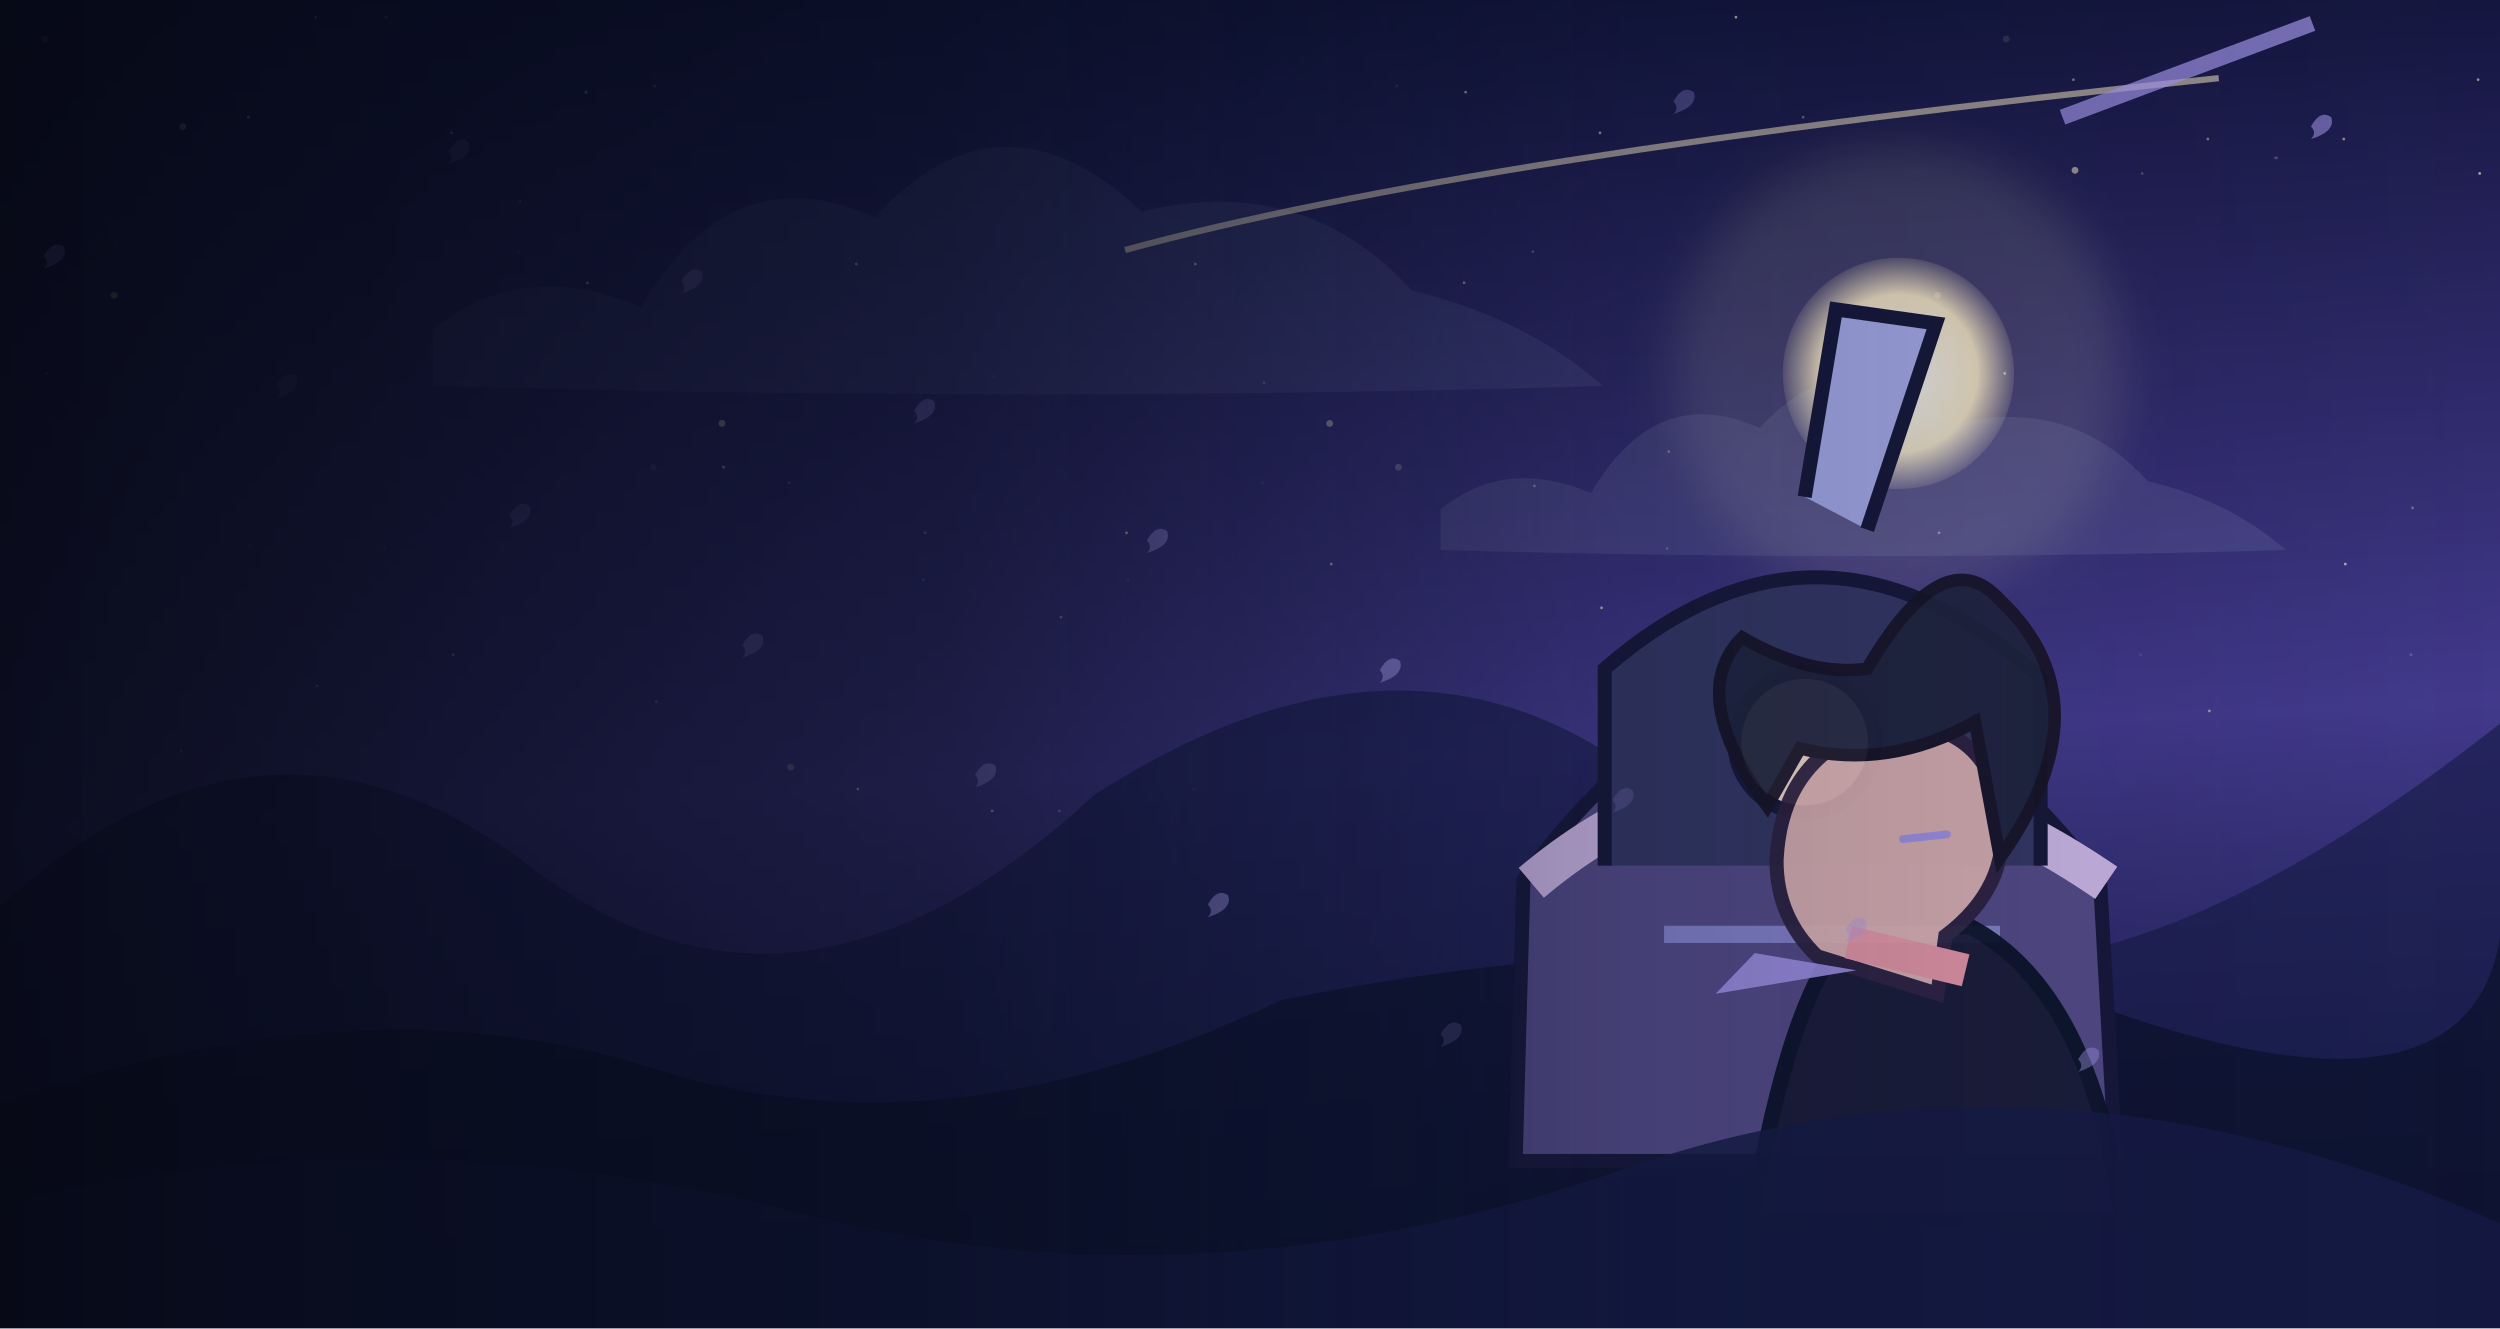
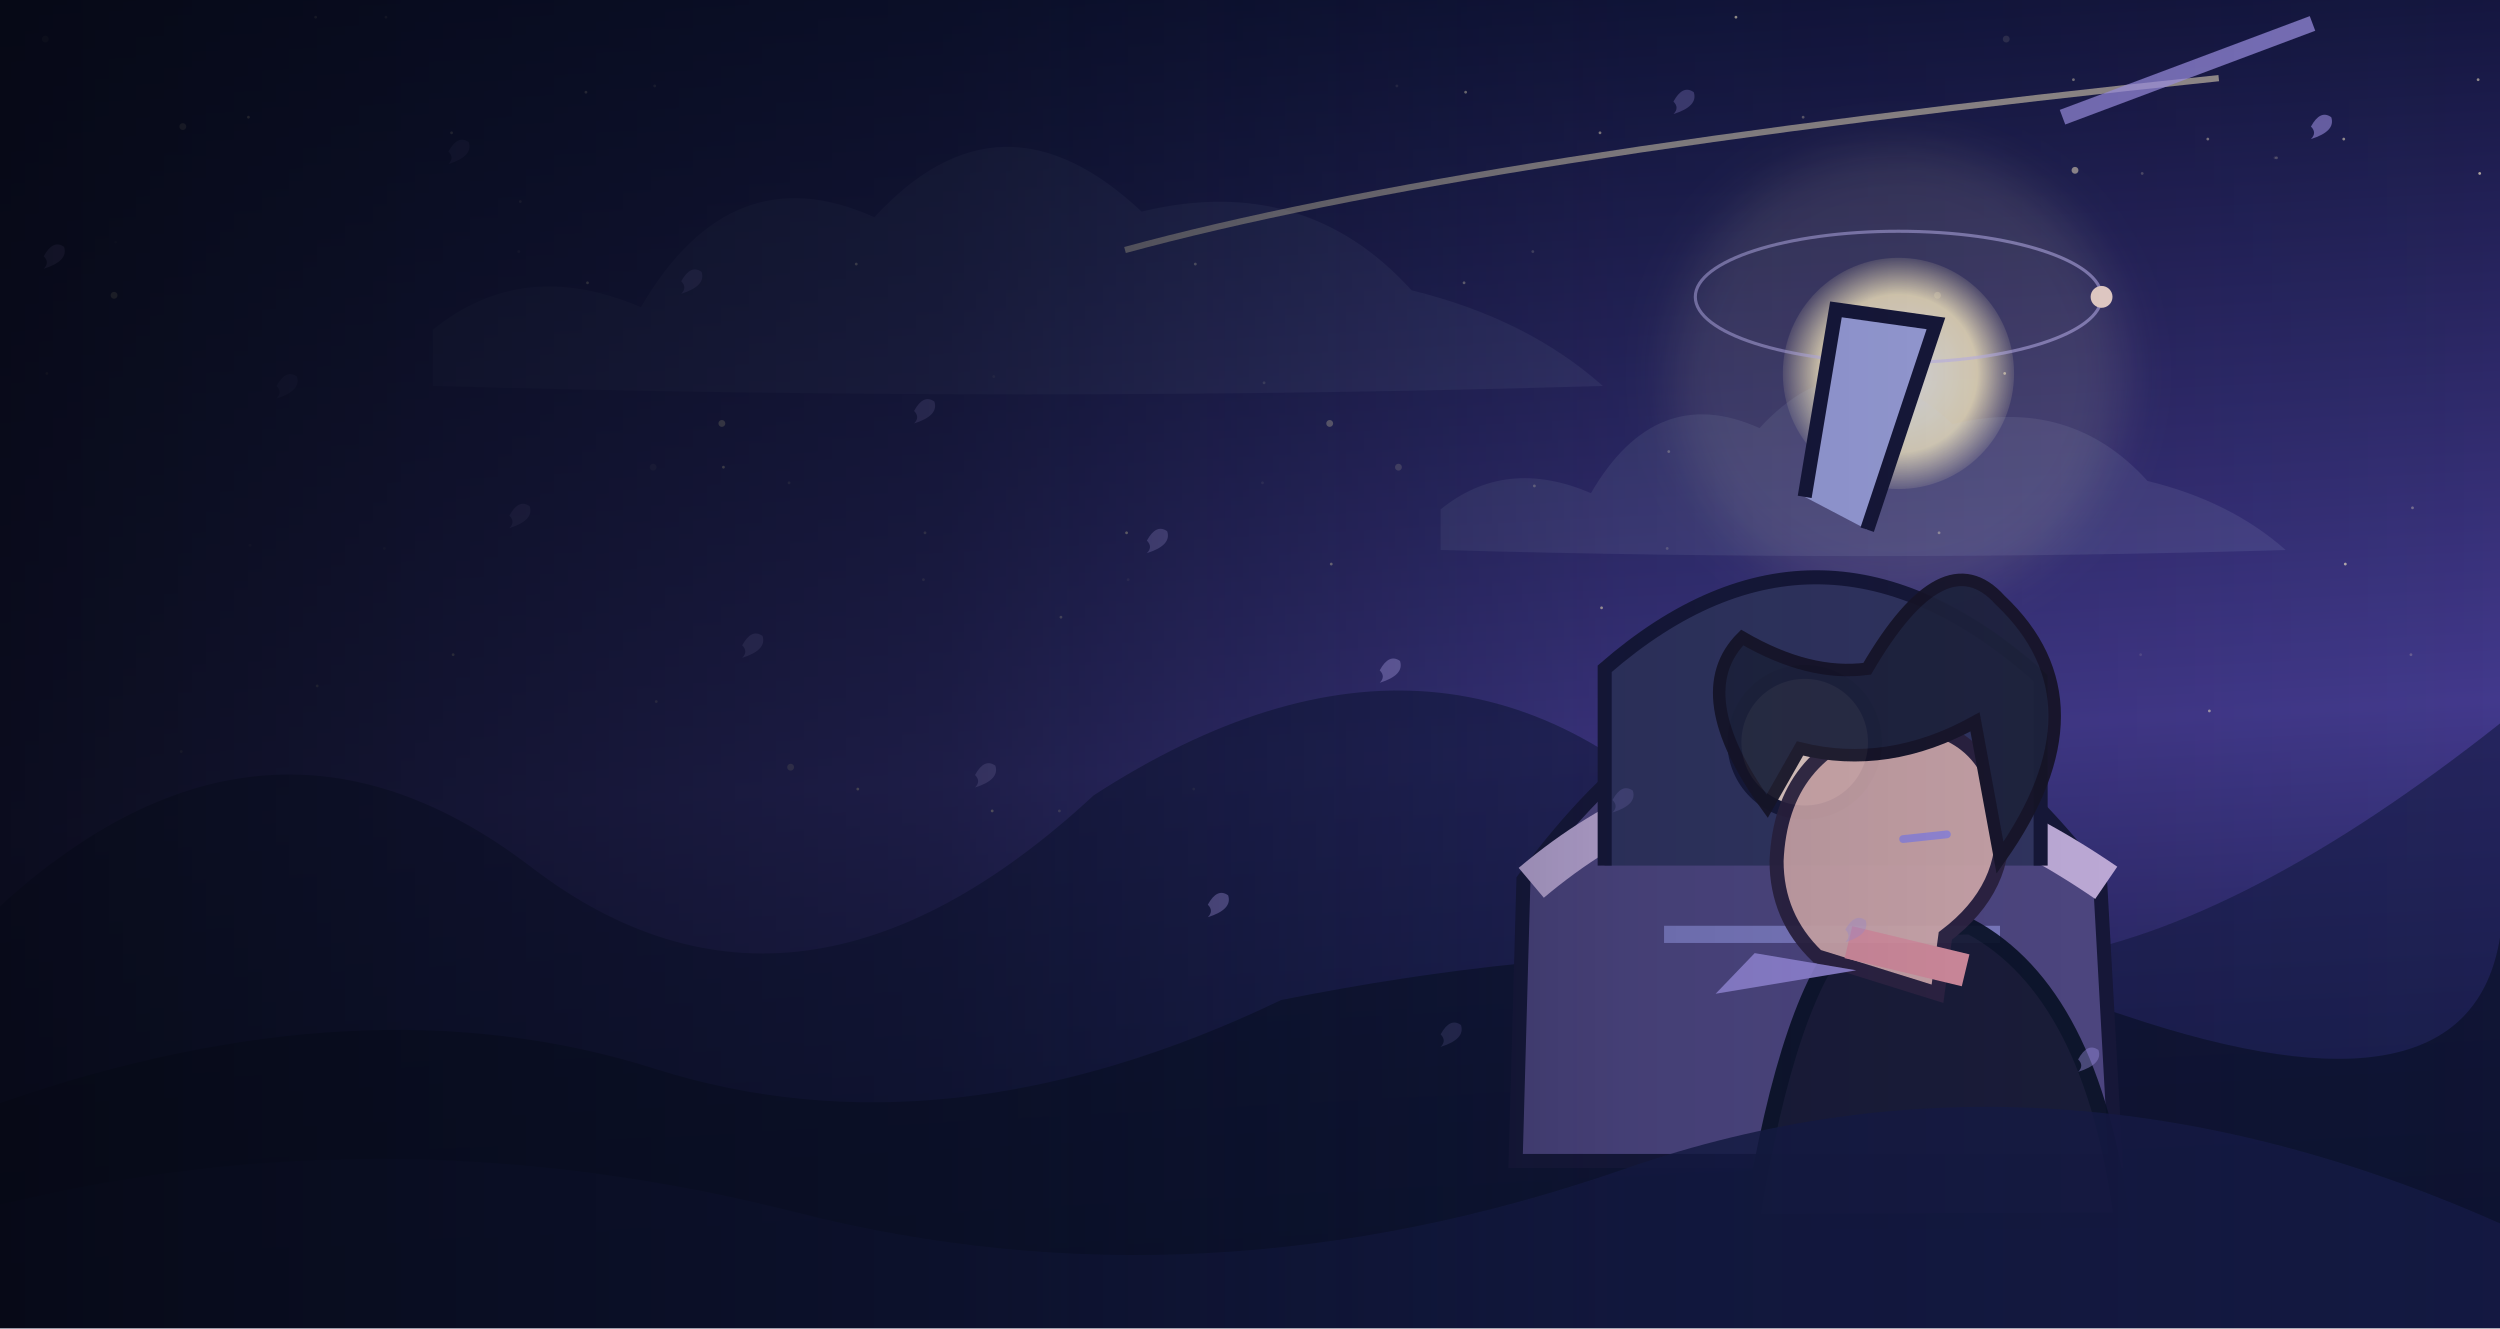
- <svg xmlns="http://www.w3.org/2000/svg" viewBox="0 0 1600 850" role="img" aria-label="Observatório astral">
+ <svg xmlns="http://www.w3.org/2000/svg" viewBox="0 0 1600 850" role="img" aria-label="Observatório astral" data-cenario-arte="8">
  <defs>
    <linearGradient id="sky" x2=".1" y2="1">
      <stop stop-color="#0c1031" />
      <stop offset=".62" stop-color="#443a8e" />
      <stop offset="1" stop-color="#161b46" />
    </linearGradient>
    <radialGradient id="moon">
      <stop stop-color="#ffffff" />
      <stop offset=".68" stop-color="#fff0c9" />
      <stop offset="1" stop-color="#fff0c9" stop-opacity=".15" />
    </radialGradient>
    <linearGradient id="dark">
      <stop stop-color="#050813" stop-opacity=".91" />
      <stop offset=".38" stop-color="#080d20" stop-opacity=".64" />
      <stop offset=".65" stop-color="#070f25" stop-opacity=".2" />
      <stop offset="1" stop-color="#060e24" stop-opacity=".02" />
    </linearGradient>
    <filter id="blur">
      <feGaussianBlur stdDeviation="15" />
    </filter>
    <filter id="glow">
      <feGaussianBlur stdDeviation="4" />
    </filter>
  </defs>
+   <style>/* Ciclos fechados: os extremos coincidem ou ficam invisíveis antes do reinício. */
+ .cena-08-nuvens-vivas{animation:cena-08-nuvens 24s ease-in-out infinite}
+ .cena-08-particula-viva{animation:cena-08-particulas 9s ease-in-out infinite;transform-box:fill-box;transform-origin:center}
+ @keyframes cena-08-nuvens{0%,100%{transform:translateX(-22px)}50%{transform:translateX(28px)}}
+ @keyframes cena-08-particulas{0%,100%{transform:translate(0,0) rotate(-5deg)}50%{transform:translate(22px,36px) rotate(22deg)}}
+ .cena-08-estrela{animation:cena-08-estrela 5s ease-in-out infinite}
+ .cena-08-telescopio{animation:cena-08-telescopio 14s ease-in-out infinite}
+ .cena-08-orbita-astral{animation:cena-08-orbita 32s linear infinite}
+ @keyframes cena-08-estrela{0%,100%{opacity:.2}50%{opacity:.9}}
+ @keyframes cena-08-telescopio{0%,100%{transform:rotate(-4deg)}50%{transform:rotate(7deg)}}
+ @keyframes cena-08-orbita{from{transform:rotate(0deg)}to{transform:rotate(360deg)}}
+ @media(prefers-reduced-motion:reduce){svg[data-cenario-arte="8"] *{animation:none!important;transition:none!important}}
+ </style>
  <rect width="1600" height="850" fill="url(#sky)" />
  <circle cx="1215" cy="239" r="145" fill="#fff0c9" opacity=".13" filter="url(#blur)" />
  <circle cx="1215" cy="239" r="74" fill="url(#moon)" opacity=".9" />
-   <circle cx="418" cy="299" r="2.2" fill="#fff0c9" opacity="0.12" />
-   <circle cx="591" cy="371" r="0.9" fill="#fff0c9" opacity="0.22" />
-   <circle cx="764" cy="505" r="0.9" fill="#fff0c9" opacity="0.33" />
-   <circle cx="937" cy="181" r="0.9" fill="#fff0c9" opacity="0.43" />
-   <circle cx="1110" cy="439" r="0.9" fill="#fff0c9" opacity="0.54" />
-   <circle cx="1283" cy="239" r="0.9" fill="#fff0c9" opacity="0.65" />
-   <circle cx="1456" cy="101" r="0.9" fill="#fff0c9" opacity="0.12" />
-   <circle cx="29" cy="25" r="2.2" fill="#fff0c9" opacity="0.22" />
-   <circle cx="202" cy="11" r="0.9" fill="#fff0c9" opacity="0.33" />
-   <circle cx="375" cy="59" r="0.9" fill="#fff0c9" opacity="0.43" />
-   <circle cx="548" cy="169" r="0.9" fill="#fff0c9" opacity="0.54" />
-   <circle cx="721" cy="341" r="0.9" fill="#fff0c9" opacity="0.65" />
-   <circle cx="894" cy="55" r="0.9" fill="#fff0c9" opacity="0.12" />
-   <circle cx="1067" cy="351" r="0.9" fill="#fff0c9" opacity="0.22" />
-   <circle cx="1240" cy="189" r="2.2" fill="#fff0c9" opacity="0.33" />
-   <circle cx="1413" cy="89" r="0.9" fill="#fff0c9" opacity="0.43" />
-   <circle cx="1586" cy="51" r="0.9" fill="#fff0c9" opacity="0.54" />
-   <circle cx="159" cy="75" r="0.9" fill="#fff0c9" opacity="0.65" />
-   <circle cx="332" cy="161" r="0.9" fill="#fff0c9" opacity="0.12" />
-   <circle cx="505" cy="309" r="0.9" fill="#fff0c9" opacity="0.22" />
-   <circle cx="678" cy="519" r="0.9" fill="#fff0c9" opacity="0.33" />
-   <circle cx="851" cy="271" r="2.2" fill="#fff0c9" opacity="0.43" />
-   <circle cx="1024" cy="85" r="0.9" fill="#fff0c9" opacity="0.54" />
-   <circle cx="1197" cy="481" r="0.9" fill="#fff0c9" opacity="0.65" />
-   <circle cx="1370" cy="419" r="0.9" fill="#fff0c9" opacity="0.12" />
-   <circle cx="1543" cy="419" r="0.9" fill="#fff0c9" opacity="0.22" />
-   <circle cx="116" cy="481" r="0.9" fill="#fff0c9" opacity="0.33" />
-   <circle cx="289" cy="85" r="0.9" fill="#fff0c9" opacity="0.43" />
-   <circle cx="462" cy="271" r="2.2" fill="#fff0c9" opacity="0.54" />
-   <circle cx="635" cy="519" r="0.9" fill="#fff0c9" opacity="0.65" />
-   <circle cx="808" cy="309" r="0.9" fill="#fff0c9" opacity="0.12" />
-   <circle cx="981" cy="161" r="0.9" fill="#fff0c9" opacity="0.22" />
-   <circle cx="1154" cy="75" r="0.9" fill="#fff0c9" opacity="0.33" />
-   <circle cx="1327" cy="51" r="0.9" fill="#fff0c9" opacity="0.43" />
-   <circle cx="1500" cy="89" r="0.9" fill="#fff0c9" opacity="0.54" />
-   <circle cx="73" cy="189" r="2.2" fill="#fff0c9" opacity="0.65" />
-   <circle cx="246" cy="351" r="0.9" fill="#fff0c9" opacity="0.12" />
-   <circle cx="419" cy="55" r="0.9" fill="#fff0c9" opacity="0.22" />
-   <circle cx="592" cy="341" r="0.9" fill="#fff0c9" opacity="0.33" />
-   <circle cx="765" cy="169" r="0.9" fill="#fff0c9" opacity="0.43" />
-   <circle cx="938" cy="59" r="0.9" fill="#fff0c9" opacity="0.54" />
-   <circle cx="1111" cy="11" r="0.9" fill="#fff0c9" opacity="0.65" />
-   <circle cx="1284" cy="25" r="2.2" fill="#fff0c9" opacity="0.12" />
-   <circle cx="1457" cy="101" r="0.9" fill="#fff0c9" opacity="0.22" />
-   <circle cx="30" cy="239" r="0.9" fill="#fff0c9" opacity="0.33" />
-   <circle cx="203" cy="439" r="0.9" fill="#fff0c9" opacity="0.43" />
-   <circle cx="376" cy="181" r="0.9" fill="#fff0c9" opacity="0.54" />
-   <circle cx="549" cy="505" r="0.9" fill="#fff0c9" opacity="0.65" />
-   <circle cx="722" cy="371" r="0.9" fill="#fff0c9" opacity="0.12" />
-   <circle cx="895" cy="299" r="2.2" fill="#fff0c9" opacity="0.22" />
-   <circle cx="1068" cy="289" r="0.9" fill="#fff0c9" opacity="0.33" />
-   <circle cx="1241" cy="341" r="0.9" fill="#fff0c9" opacity="0.43" />
-   <circle cx="1414" cy="455" r="0.9" fill="#fff0c9" opacity="0.54" />
-   <circle cx="1587" cy="111" r="0.9" fill="#fff0c9" opacity="0.65" />
-   <circle cx="160" cy="349" r="0.9" fill="#fff0c9" opacity="0.12" />
-   <circle cx="333" cy="129" r="0.9" fill="#fff0c9" opacity="0.22" />
-   <circle cx="506" cy="491" r="2.2" fill="#fff0c9" opacity="0.33" />
-   <circle cx="679" cy="395" r="0.9" fill="#fff0c9" opacity="0.43" />
-   <circle cx="852" cy="361" r="0.9" fill="#fff0c9" opacity="0.54" />
-   <circle cx="1025" cy="389" r="0.9" fill="#fff0c9" opacity="0.65" />
-   <circle cx="1198" cy="479" r="0.9" fill="#fff0c9" opacity="0.12" />
-   <circle cx="1371" cy="111" r="0.9" fill="#fff0c9" opacity="0.22" />
-   <circle cx="1544" cy="325" r="0.9" fill="#fff0c9" opacity="0.33" />
-   <circle cx="117" cy="81" r="2.2" fill="#fff0c9" opacity="0.43" />
-   <circle cx="290" cy="419" r="0.9" fill="#fff0c9" opacity="0.54" />
-   <circle cx="463" cy="299" r="0.9" fill="#fff0c9" opacity="0.65" />
-   <circle cx="636" cy="241" r="0.9" fill="#fff0c9" opacity="0.12" />
-   <circle cx="809" cy="245" r="0.9" fill="#fff0c9" opacity="0.22" />
-   <circle cx="982" cy="311" r="0.9" fill="#fff0c9" opacity="0.33" />
-   <circle cx="1155" cy="439" r="0.9" fill="#fff0c9" opacity="0.43" />
-   <circle cx="1328" cy="109" r="2.2" fill="#fff0c9" opacity="0.54" />
-   <circle cx="1501" cy="361" r="0.9" fill="#fff0c9" opacity="0.65" />
-   <circle cx="74" cy="155" r="0.9" fill="#fff0c9" opacity="0.12" />
-   <circle cx="247" cy="11" r="0.9" fill="#fff0c9" opacity="0.22" />
-   <circle cx="420" cy="449" r="0.9" fill="#fff0c9" opacity="0.33" />
-   <g opacity=".22">
+   <circle cx="418" cy="299" r="2.2" fill="#fff0c9" opacity="0.12" class="cena-08-estrela" style="animation-delay:-0.00s" />
+   <circle cx="591" cy="371" r="0.9" fill="#fff0c9" opacity="0.22" class="cena-08-estrela" style="animation-delay:-0.17s" />
+   <circle cx="764" cy="505" r="0.9" fill="#fff0c9" opacity="0.33" class="cena-08-estrela" style="animation-delay:-0.34s" />
+   <circle cx="937" cy="181" r="0.9" fill="#fff0c9" opacity="0.43" class="cena-08-estrela" style="animation-delay:-0.51s" />
+   <circle cx="1110" cy="439" r="0.9" fill="#fff0c9" opacity="0.54" class="cena-08-estrela" style="animation-delay:-0.68s" />
+   <circle cx="1283" cy="239" r="0.9" fill="#fff0c9" opacity="0.65" class="cena-08-estrela" style="animation-delay:-0.85s" />
+   <circle cx="1456" cy="101" r="0.9" fill="#fff0c9" opacity="0.12" class="cena-08-estrela" style="animation-delay:-1.02s" />
+   <circle cx="29" cy="25" r="2.2" fill="#fff0c9" opacity="0.22" class="cena-08-estrela" style="animation-delay:-1.19s" />
+   <circle cx="202" cy="11" r="0.9" fill="#fff0c9" opacity="0.33" class="cena-08-estrela" style="animation-delay:-1.36s" />
+   <circle cx="375" cy="59" r="0.9" fill="#fff0c9" opacity="0.43" class="cena-08-estrela" style="animation-delay:-1.53s" />
+   <circle cx="548" cy="169" r="0.9" fill="#fff0c9" opacity="0.54" class="cena-08-estrela" style="animation-delay:-1.70s" />
+   <circle cx="721" cy="341" r="0.9" fill="#fff0c9" opacity="0.65" class="cena-08-estrela" style="animation-delay:-1.87s" />
+   <circle cx="894" cy="55" r="0.9" fill="#fff0c9" opacity="0.12" class="cena-08-estrela" style="animation-delay:-2.04s" />
+   <circle cx="1067" cy="351" r="0.9" fill="#fff0c9" opacity="0.22" class="cena-08-estrela" style="animation-delay:-2.21s" />
+   <circle cx="1240" cy="189" r="2.2" fill="#fff0c9" opacity="0.33" class="cena-08-estrela" style="animation-delay:-2.38s" />
+   <circle cx="1413" cy="89" r="0.9" fill="#fff0c9" opacity="0.43" class="cena-08-estrela" style="animation-delay:-2.55s" />
+   <circle cx="1586" cy="51" r="0.9" fill="#fff0c9" opacity="0.54" class="cena-08-estrela" style="animation-delay:-2.72s" />
+   <circle cx="159" cy="75" r="0.9" fill="#fff0c9" opacity="0.65" class="cena-08-estrela" style="animation-delay:-2.89s" />
+   <circle cx="332" cy="161" r="0.9" fill="#fff0c9" opacity="0.12" class="cena-08-estrela" style="animation-delay:-3.06s" />
+   <circle cx="505" cy="309" r="0.9" fill="#fff0c9" opacity="0.22" class="cena-08-estrela" style="animation-delay:-3.23s" />
+   <circle cx="678" cy="519" r="0.9" fill="#fff0c9" opacity="0.33" class="cena-08-estrela" style="animation-delay:-3.40s" />
+   <circle cx="851" cy="271" r="2.2" fill="#fff0c9" opacity="0.43" class="cena-08-estrela" style="animation-delay:-3.57s" />
+   <circle cx="1024" cy="85" r="0.9" fill="#fff0c9" opacity="0.54" class="cena-08-estrela" style="animation-delay:-3.74s" />
+   <circle cx="1197" cy="481" r="0.9" fill="#fff0c9" opacity="0.65" class="cena-08-estrela" style="animation-delay:-3.91s" />
+   <circle cx="1370" cy="419" r="0.9" fill="#fff0c9" opacity="0.12" class="cena-08-estrela" style="animation-delay:-4.08s" />
+   <circle cx="1543" cy="419" r="0.9" fill="#fff0c9" opacity="0.22" class="cena-08-estrela" style="animation-delay:-4.25s" />
+   <circle cx="116" cy="481" r="0.9" fill="#fff0c9" opacity="0.33" class="cena-08-estrela" style="animation-delay:-4.42s" />
+   <circle cx="289" cy="85" r="0.9" fill="#fff0c9" opacity="0.43" class="cena-08-estrela" style="animation-delay:-4.59s" />
+   <circle cx="462" cy="271" r="2.2" fill="#fff0c9" opacity="0.54" class="cena-08-estrela" style="animation-delay:-4.76s" />
+   <circle cx="635" cy="519" r="0.9" fill="#fff0c9" opacity="0.65" class="cena-08-estrela" style="animation-delay:-4.93s" />
+   <circle cx="808" cy="309" r="0.9" fill="#fff0c9" opacity="0.12" class="cena-08-estrela" style="animation-delay:-5.10s" />
+   <circle cx="981" cy="161" r="0.9" fill="#fff0c9" opacity="0.22" class="cena-08-estrela" style="animation-delay:-5.27s" />
+   <circle cx="1154" cy="75" r="0.9" fill="#fff0c9" opacity="0.33" class="cena-08-estrela" style="animation-delay:-5.44s" />
+   <circle cx="1327" cy="51" r="0.9" fill="#fff0c9" opacity="0.43" class="cena-08-estrela" style="animation-delay:-5.61s" />
+   <circle cx="1500" cy="89" r="0.9" fill="#fff0c9" opacity="0.54" class="cena-08-estrela" style="animation-delay:-5.78s" />
+   <circle cx="73" cy="189" r="2.2" fill="#fff0c9" opacity="0.65" class="cena-08-estrela" style="animation-delay:-5.95s" />
+   <circle cx="246" cy="351" r="0.9" fill="#fff0c9" opacity="0.12" class="cena-08-estrela" style="animation-delay:-6.12s" />
+   <circle cx="419" cy="55" r="0.9" fill="#fff0c9" opacity="0.22" class="cena-08-estrela" style="animation-delay:-6.29s" />
+   <circle cx="592" cy="341" r="0.9" fill="#fff0c9" opacity="0.33" class="cena-08-estrela" style="animation-delay:-6.46s" />
+   <circle cx="765" cy="169" r="0.9" fill="#fff0c9" opacity="0.43" class="cena-08-estrela" style="animation-delay:-6.63s" />
+   <circle cx="938" cy="59" r="0.9" fill="#fff0c9" opacity="0.54" class="cena-08-estrela" style="animation-delay:-6.80s" />
+   <circle cx="1111" cy="11" r="0.9" fill="#fff0c9" opacity="0.65" class="cena-08-estrela" style="animation-delay:-6.97s" />
+   <circle cx="1284" cy="25" r="2.2" fill="#fff0c9" opacity="0.12" class="cena-08-estrela" style="animation-delay:-7.14s" />
+   <circle cx="1457" cy="101" r="0.9" fill="#fff0c9" opacity="0.22" class="cena-08-estrela" style="animation-delay:-7.31s" />
+   <circle cx="30" cy="239" r="0.9" fill="#fff0c9" opacity="0.33" class="cena-08-estrela" style="animation-delay:-7.48s" />
+   <circle cx="203" cy="439" r="0.9" fill="#fff0c9" opacity="0.43" class="cena-08-estrela" style="animation-delay:-7.65s" />
+   <circle cx="376" cy="181" r="0.9" fill="#fff0c9" opacity="0.54" class="cena-08-estrela" style="animation-delay:-7.82s" />
+   <circle cx="549" cy="505" r="0.9" fill="#fff0c9" opacity="0.65" class="cena-08-estrela" style="animation-delay:-7.99s" />
+   <circle cx="722" cy="371" r="0.9" fill="#fff0c9" opacity="0.12" class="cena-08-estrela" style="animation-delay:-8.16s" />
+   <circle cx="895" cy="299" r="2.2" fill="#fff0c9" opacity="0.22" class="cena-08-estrela" style="animation-delay:-8.33s" />
+   <circle cx="1068" cy="289" r="0.9" fill="#fff0c9" opacity="0.33" class="cena-08-estrela" style="animation-delay:-8.50s" />
+   <circle cx="1241" cy="341" r="0.9" fill="#fff0c9" opacity="0.43" class="cena-08-estrela" style="animation-delay:-8.67s" />
+   <circle cx="1414" cy="455" r="0.9" fill="#fff0c9" opacity="0.54" class="cena-08-estrela" style="animation-delay:-8.84s" />
+   <circle cx="1587" cy="111" r="0.9" fill="#fff0c9" opacity="0.65" class="cena-08-estrela" style="animation-delay:-9.01s" />
+   <circle cx="160" cy="349" r="0.9" fill="#fff0c9" opacity="0.12" class="cena-08-estrela" style="animation-delay:-9.18s" />
+   <circle cx="333" cy="129" r="0.9" fill="#fff0c9" opacity="0.22" class="cena-08-estrela" style="animation-delay:-9.35s" />
+   <circle cx="506" cy="491" r="2.2" fill="#fff0c9" opacity="0.33" class="cena-08-estrela" style="animation-delay:-9.52s" />
+   <circle cx="679" cy="395" r="0.9" fill="#fff0c9" opacity="0.43" class="cena-08-estrela" style="animation-delay:-9.69s" />
+   <circle cx="852" cy="361" r="0.9" fill="#fff0c9" opacity="0.54" class="cena-08-estrela" style="animation-delay:-9.86s" />
+   <circle cx="1025" cy="389" r="0.9" fill="#fff0c9" opacity="0.65" class="cena-08-estrela" style="animation-delay:-10.03s" />
+   <circle cx="1198" cy="479" r="0.9" fill="#fff0c9" opacity="0.12" class="cena-08-estrela" style="animation-delay:-10.20s" />
+   <circle cx="1371" cy="111" r="0.9" fill="#fff0c9" opacity="0.22" class="cena-08-estrela" style="animation-delay:-10.37s" />
+   <circle cx="1544" cy="325" r="0.9" fill="#fff0c9" opacity="0.33" class="cena-08-estrela" style="animation-delay:-10.54s" />
+   <circle cx="117" cy="81" r="2.2" fill="#fff0c9" opacity="0.43" class="cena-08-estrela" style="animation-delay:-10.71s" />
+   <circle cx="290" cy="419" r="0.9" fill="#fff0c9" opacity="0.54" class="cena-08-estrela" style="animation-delay:-10.88s" />
+   <circle cx="463" cy="299" r="0.9" fill="#fff0c9" opacity="0.65" class="cena-08-estrela" style="animation-delay:-11.05s" />
+   <circle cx="636" cy="241" r="0.9" fill="#fff0c9" opacity="0.12" class="cena-08-estrela" style="animation-delay:-11.22s" />
+   <circle cx="809" cy="245" r="0.9" fill="#fff0c9" opacity="0.22" class="cena-08-estrela" style="animation-delay:-11.39s" />
+   <circle cx="982" cy="311" r="0.9" fill="#fff0c9" opacity="0.33" class="cena-08-estrela" style="animation-delay:-11.56s" />
+   <circle cx="1155" cy="439" r="0.9" fill="#fff0c9" opacity="0.43" class="cena-08-estrela" style="animation-delay:-11.73s" />
+   <circle cx="1328" cy="109" r="2.2" fill="#fff0c9" opacity="0.54" class="cena-08-estrela" style="animation-delay:-11.90s" />
+   <circle cx="1501" cy="361" r="0.9" fill="#fff0c9" opacity="0.65" class="cena-08-estrela" style="animation-delay:-12.07s" />
+   <circle cx="74" cy="155" r="0.9" fill="#fff0c9" opacity="0.12" class="cena-08-estrela" style="animation-delay:-12.24s" />
+   <circle cx="247" cy="11" r="0.9" fill="#fff0c9" opacity="0.22" class="cena-08-estrela" style="animation-delay:-12.41s" />
+   <circle cx="420" cy="449" r="0.9" fill="#fff0c9" opacity="0.33" class="cena-08-estrela" style="animation-delay:-12.58s" />
+   <g opacity=".22" class="cena-08-nuvens-vivas">
    <g transform="translate(583 175) scale(1.8)" opacity="0.35" fill="#d6e6ff">
      <path d="M-170 20 Q-138 -6 -96 12 Q-64 -43 -13 -20 Q32 -69 82 -22 Q140 -36 178 6 Q219 16 246 40 Q45 46 -170 40Z" />
    </g>
    <g transform="translate(1143 300) scale(1.3)" opacity="0.45" fill="#d6e6ff">
      <path d="M-170 20 Q-138 -6 -96 12 Q-64 -43 -13 -20 Q32 -69 82 -22 Q140 -36 178 6 Q219 16 246 40 Q45 46 -170 40Z" />
    </g>
  </g>
  <path d="M0 580Q170 425 340 555T700 509Q930 360 1100 542T1600 463V850H0Z" fill="#161b46" opacity=".64" />
  <path d="M0 706Q233 625 419 684T820 640Q1140 576 1360 650T1600 600V850H0Z" fill="#080f24" opacity=".62" />
+   <g class="cena-08-orbita-astral" style="transform-origin:1215px 190px">
+     <ellipse cx="1215" cy="190" rx="130" ry="42" stroke="#cbbfff" stroke-width="2" fill="none" opacity=".55" />
+     <circle cx="1345" cy="190" r="7" fill="#f5dbd2" />
+   </g>
  <g transform="translate(895 208)" stroke="#17183a" stroke-width="9">
    <path d="M80 355Q260 109 449 355L459 535H75Z" fill="#544b89" />
    <path d="M85 357Q250 218 453 357" fill="none" stroke="#cfb9e8" stroke-width="25" />
    <path d="M132 346V220Q270 100 411 226V346" fill="#343765" />
-     <path d="M260 110L280 -10l64 9 -44 132" fill="#a5aae8" />
+     <path d="M260 110L280 -10l64 9 -44 132" fill="#a5aae8" class="cena-08-telescopio" style="transform-origin:280px 110px" />
    <path d="M170 390H385" stroke="#8582cc" stroke-width="11" />
    <circle cx="260" cy="267" r="45" fill="#f5dbd2" />
  </g>
  <path d="M720 160Q940 100 1420 50" fill="none" stroke="#fff0c9" opacity=".55" stroke-width="4" />
  <path d="M1320 75l160 -60" stroke="#a798ef" stroke-width="10" opacity=".7" />
  <g transform="translate(1213 535)" opacity=".94">
    <path d="M-92 247q24 -148 64 -187l76 -2q78 42 97 188Z" fill="#171b35" stroke="#0a1227" stroke-width="10" />
    <path d="M-50 77q-26 -25 -26 -61q3 -70 70 -88q66 -2 74 60q5 45 -36 76l-5 37Z" fill="#e2b7b7" stroke="#2d2240" stroke-width="9" />
    <path d="M-82 -19q-52 -72 -16 -108q43 25 80 20q49 -84 85 -44q70 66 0 165L51 -73q-56 31 -112 17Z" fill="#20243f" stroke="#171427" stroke-width="8" />
    <path d="M5 2l28 -3" stroke="#a798ef" stroke-width="5" stroke-linecap="round" />
    <path d="M-30 68l75 18" stroke="#ed9caa" stroke-width="21" />
    <path d="M-25 86l-90 15 25 -26" fill="#a798ef" opacity=".9" />
  </g>
  <path d="M0 771Q250 710 510 776T1040 748T1600 783V850H0Z" fill="#161b46" opacity=".83" />
-   <path d="M287 97q6 -11 13 -6q3 9 -13 14q4 -4 0 -8Z" fill="#a798ef" opacity="0.20" />
-   <path d="M436 180q6 -11 13 -6q3 9 -13 14q4 -4 0 -8Z" fill="#a798ef" opacity="0.32" />
-   <path d="M585 263q6 -11 13 -6q3 9 -13 14q4 -4 0 -8Z" fill="#a798ef" opacity="0.44" />
-   <path d="M734 346q6 -11 13 -6q3 9 -13 14q4 -4 0 -8Z" fill="#a798ef" opacity="0.56" />
-   <path d="M883 429q6 -11 13 -6q3 9 -13 14q4 -4 0 -8Z" fill="#a798ef" opacity="0.68" />
-   <path d="M1032 512q6 -11 13 -6q3 9 -13 14q4 -4 0 -8Z" fill="#a798ef" opacity="0.20" />
-   <path d="M1181 595q6 -11 13 -6q3 9 -13 14q4 -4 0 -8Z" fill="#a798ef" opacity="0.32" />
-   <path d="M1330 678q6 -11 13 -6q3 9 -13 14q4 -4 0 -8Z" fill="#a798ef" opacity="0.44" />
-   <path d="M1479 81q6 -11 13 -6q3 9 -13 14q4 -4 0 -8Z" fill="#a798ef" opacity="0.56" />
-   <path d="M28 164q6 -11 13 -6q3 9 -13 14q4 -4 0 -8Z" fill="#a798ef" opacity="0.68" />
-   <path d="M177 247q6 -11 13 -6q3 9 -13 14q4 -4 0 -8Z" fill="#a798ef" opacity="0.20" />
-   <path d="M326 330q6 -11 13 -6q3 9 -13 14q4 -4 0 -8Z" fill="#a798ef" opacity="0.32" />
-   <path d="M475 413q6 -11 13 -6q3 9 -13 14q4 -4 0 -8Z" fill="#a798ef" opacity="0.44" />
-   <path d="M624 496q6 -11 13 -6q3 9 -13 14q4 -4 0 -8Z" fill="#a798ef" opacity="0.56" />
-   <path d="M773 579q6 -11 13 -6q3 9 -13 14q4 -4 0 -8Z" fill="#a798ef" opacity="0.68" />
-   <path d="M922 662q6 -11 13 -6q3 9 -13 14q4 -4 0 -8Z" fill="#a798ef" opacity="0.20" />
-   <path d="M1071 65q6 -11 13 -6q3 9 -13 14q4 -4 0 -8Z" fill="#a798ef" opacity="0.32" />
+   <path d="M287 97q6 -11 13 -6q3 9 -13 14q4 -4 0 -8Z" fill="#a798ef" opacity="0.20" class="cena-08-particula-viva" style="animation-delay:-0.0s;animation-duration:7s" />
+   <path d="M436 180q6 -11 13 -6q3 9 -13 14q4 -4 0 -8Z" fill="#a798ef" opacity="0.32" class="cena-08-particula-viva" style="animation-delay:-0.7s;animation-duration:8s" />
+   <path d="M585 263q6 -11 13 -6q3 9 -13 14q4 -4 0 -8Z" fill="#a798ef" opacity="0.44" class="cena-08-particula-viva" style="animation-delay:-1.4s;animation-duration:9s" />
+   <path d="M734 346q6 -11 13 -6q3 9 -13 14q4 -4 0 -8Z" fill="#a798ef" opacity="0.56" class="cena-08-particula-viva" style="animation-delay:-2.1s;animation-duration:10s" />
+   <path d="M883 429q6 -11 13 -6q3 9 -13 14q4 -4 0 -8Z" fill="#a798ef" opacity="0.68" class="cena-08-particula-viva" style="animation-delay:-2.8s;animation-duration:11s" />
+   <path d="M1032 512q6 -11 13 -6q3 9 -13 14q4 -4 0 -8Z" fill="#a798ef" opacity="0.20" class="cena-08-particula-viva" style="animation-delay:-3.5s;animation-duration:7s" />
+   <path d="M1181 595q6 -11 13 -6q3 9 -13 14q4 -4 0 -8Z" fill="#a798ef" opacity="0.32" class="cena-08-particula-viva" style="animation-delay:-4.2s;animation-duration:8s" />
+   <path d="M1330 678q6 -11 13 -6q3 9 -13 14q4 -4 0 -8Z" fill="#a798ef" opacity="0.44" class="cena-08-particula-viva" style="animation-delay:-4.9s;animation-duration:9s" />
+   <path d="M1479 81q6 -11 13 -6q3 9 -13 14q4 -4 0 -8Z" fill="#a798ef" opacity="0.56" class="cena-08-particula-viva" style="animation-delay:-5.6s;animation-duration:10s" />
+   <path d="M28 164q6 -11 13 -6q3 9 -13 14q4 -4 0 -8Z" fill="#a798ef" opacity="0.68" class="cena-08-particula-viva" style="animation-delay:-6.3s;animation-duration:11s" />
+   <path d="M177 247q6 -11 13 -6q3 9 -13 14q4 -4 0 -8Z" fill="#a798ef" opacity="0.20" class="cena-08-particula-viva" style="animation-delay:-7.0s;animation-duration:7s" />
+   <path d="M326 330q6 -11 13 -6q3 9 -13 14q4 -4 0 -8Z" fill="#a798ef" opacity="0.32" class="cena-08-particula-viva" style="animation-delay:-7.7s;animation-duration:8s" />
+   <path d="M475 413q6 -11 13 -6q3 9 -13 14q4 -4 0 -8Z" fill="#a798ef" opacity="0.44" class="cena-08-particula-viva" style="animation-delay:-8.4s;animation-duration:9s" />
+   <path d="M624 496q6 -11 13 -6q3 9 -13 14q4 -4 0 -8Z" fill="#a798ef" opacity="0.56" class="cena-08-particula-viva" style="animation-delay:-9.1s;animation-duration:10s" />
+   <path d="M773 579q6 -11 13 -6q3 9 -13 14q4 -4 0 -8Z" fill="#a798ef" opacity="0.68" class="cena-08-particula-viva" style="animation-delay:-9.8s;animation-duration:11s" />
+   <path d="M922 662q6 -11 13 -6q3 9 -13 14q4 -4 0 -8Z" fill="#a798ef" opacity="0.20" class="cena-08-particula-viva" style="animation-delay:-10.5s;animation-duration:7s" />
+   <path d="M1071 65q6 -11 13 -6q3 9 -13 14q4 -4 0 -8Z" fill="#a798ef" opacity="0.32" class="cena-08-particula-viva" style="animation-delay:-11.2s;animation-duration:8s" />
  <rect width="1600" height="850" fill="url(#dark)" />
</svg>
